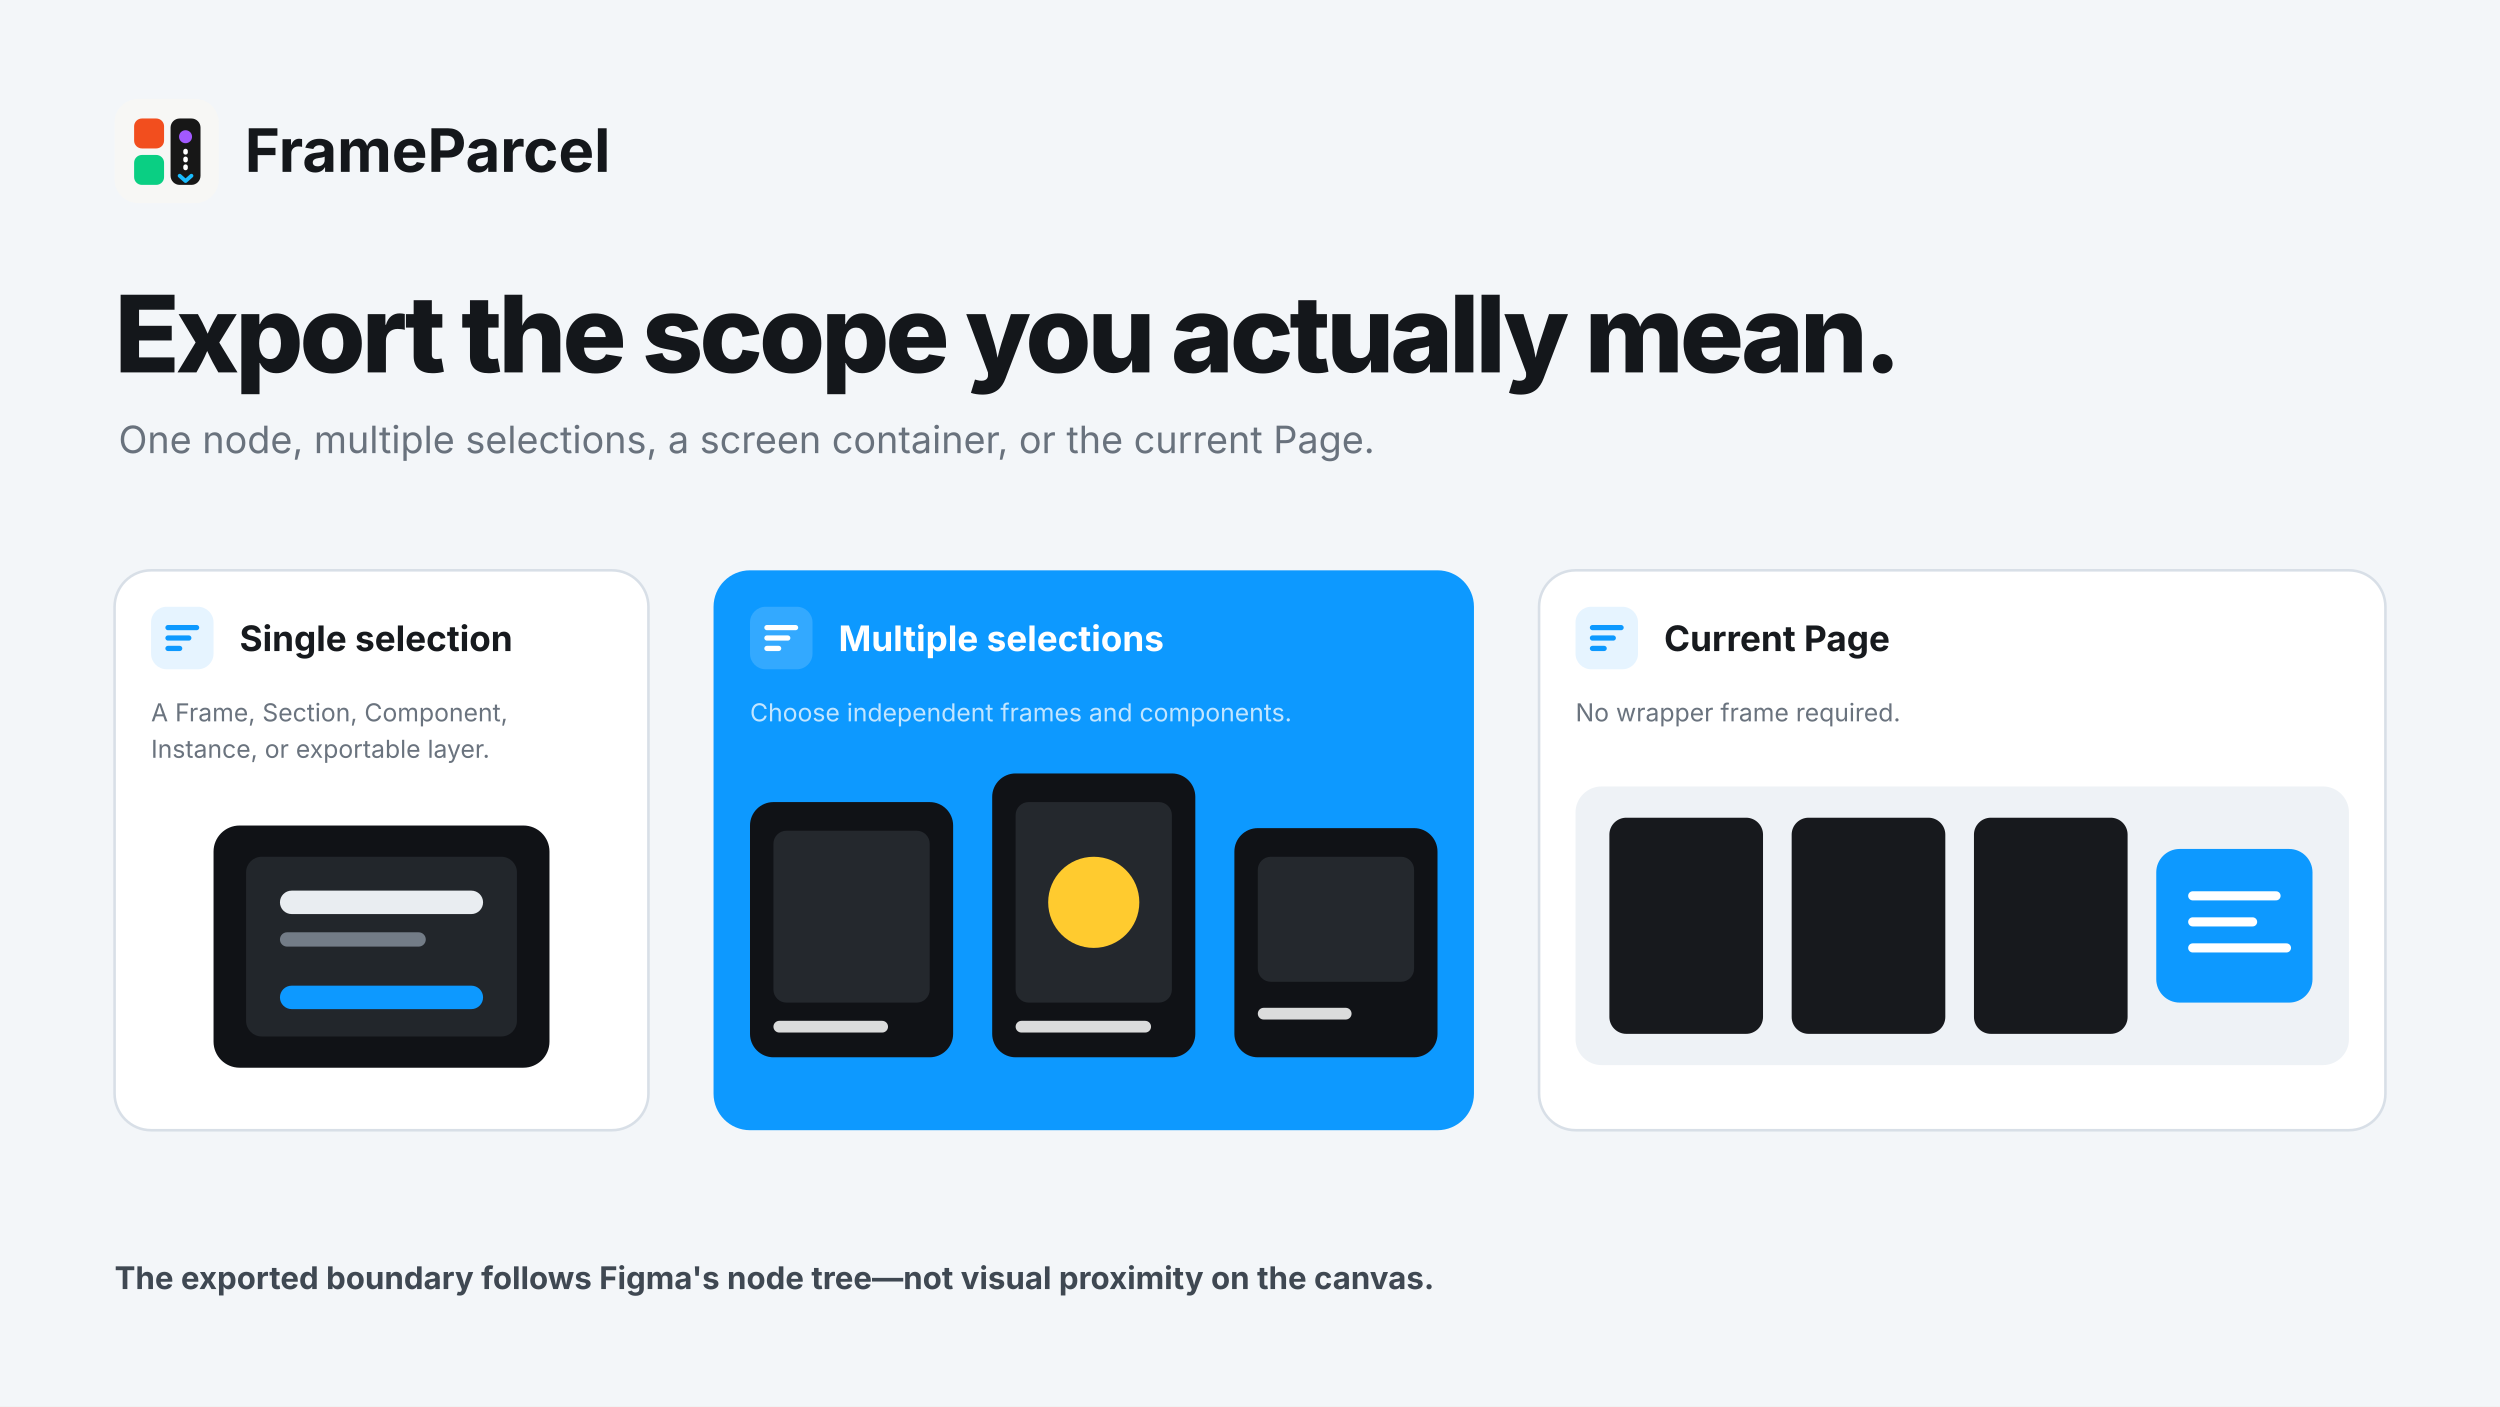
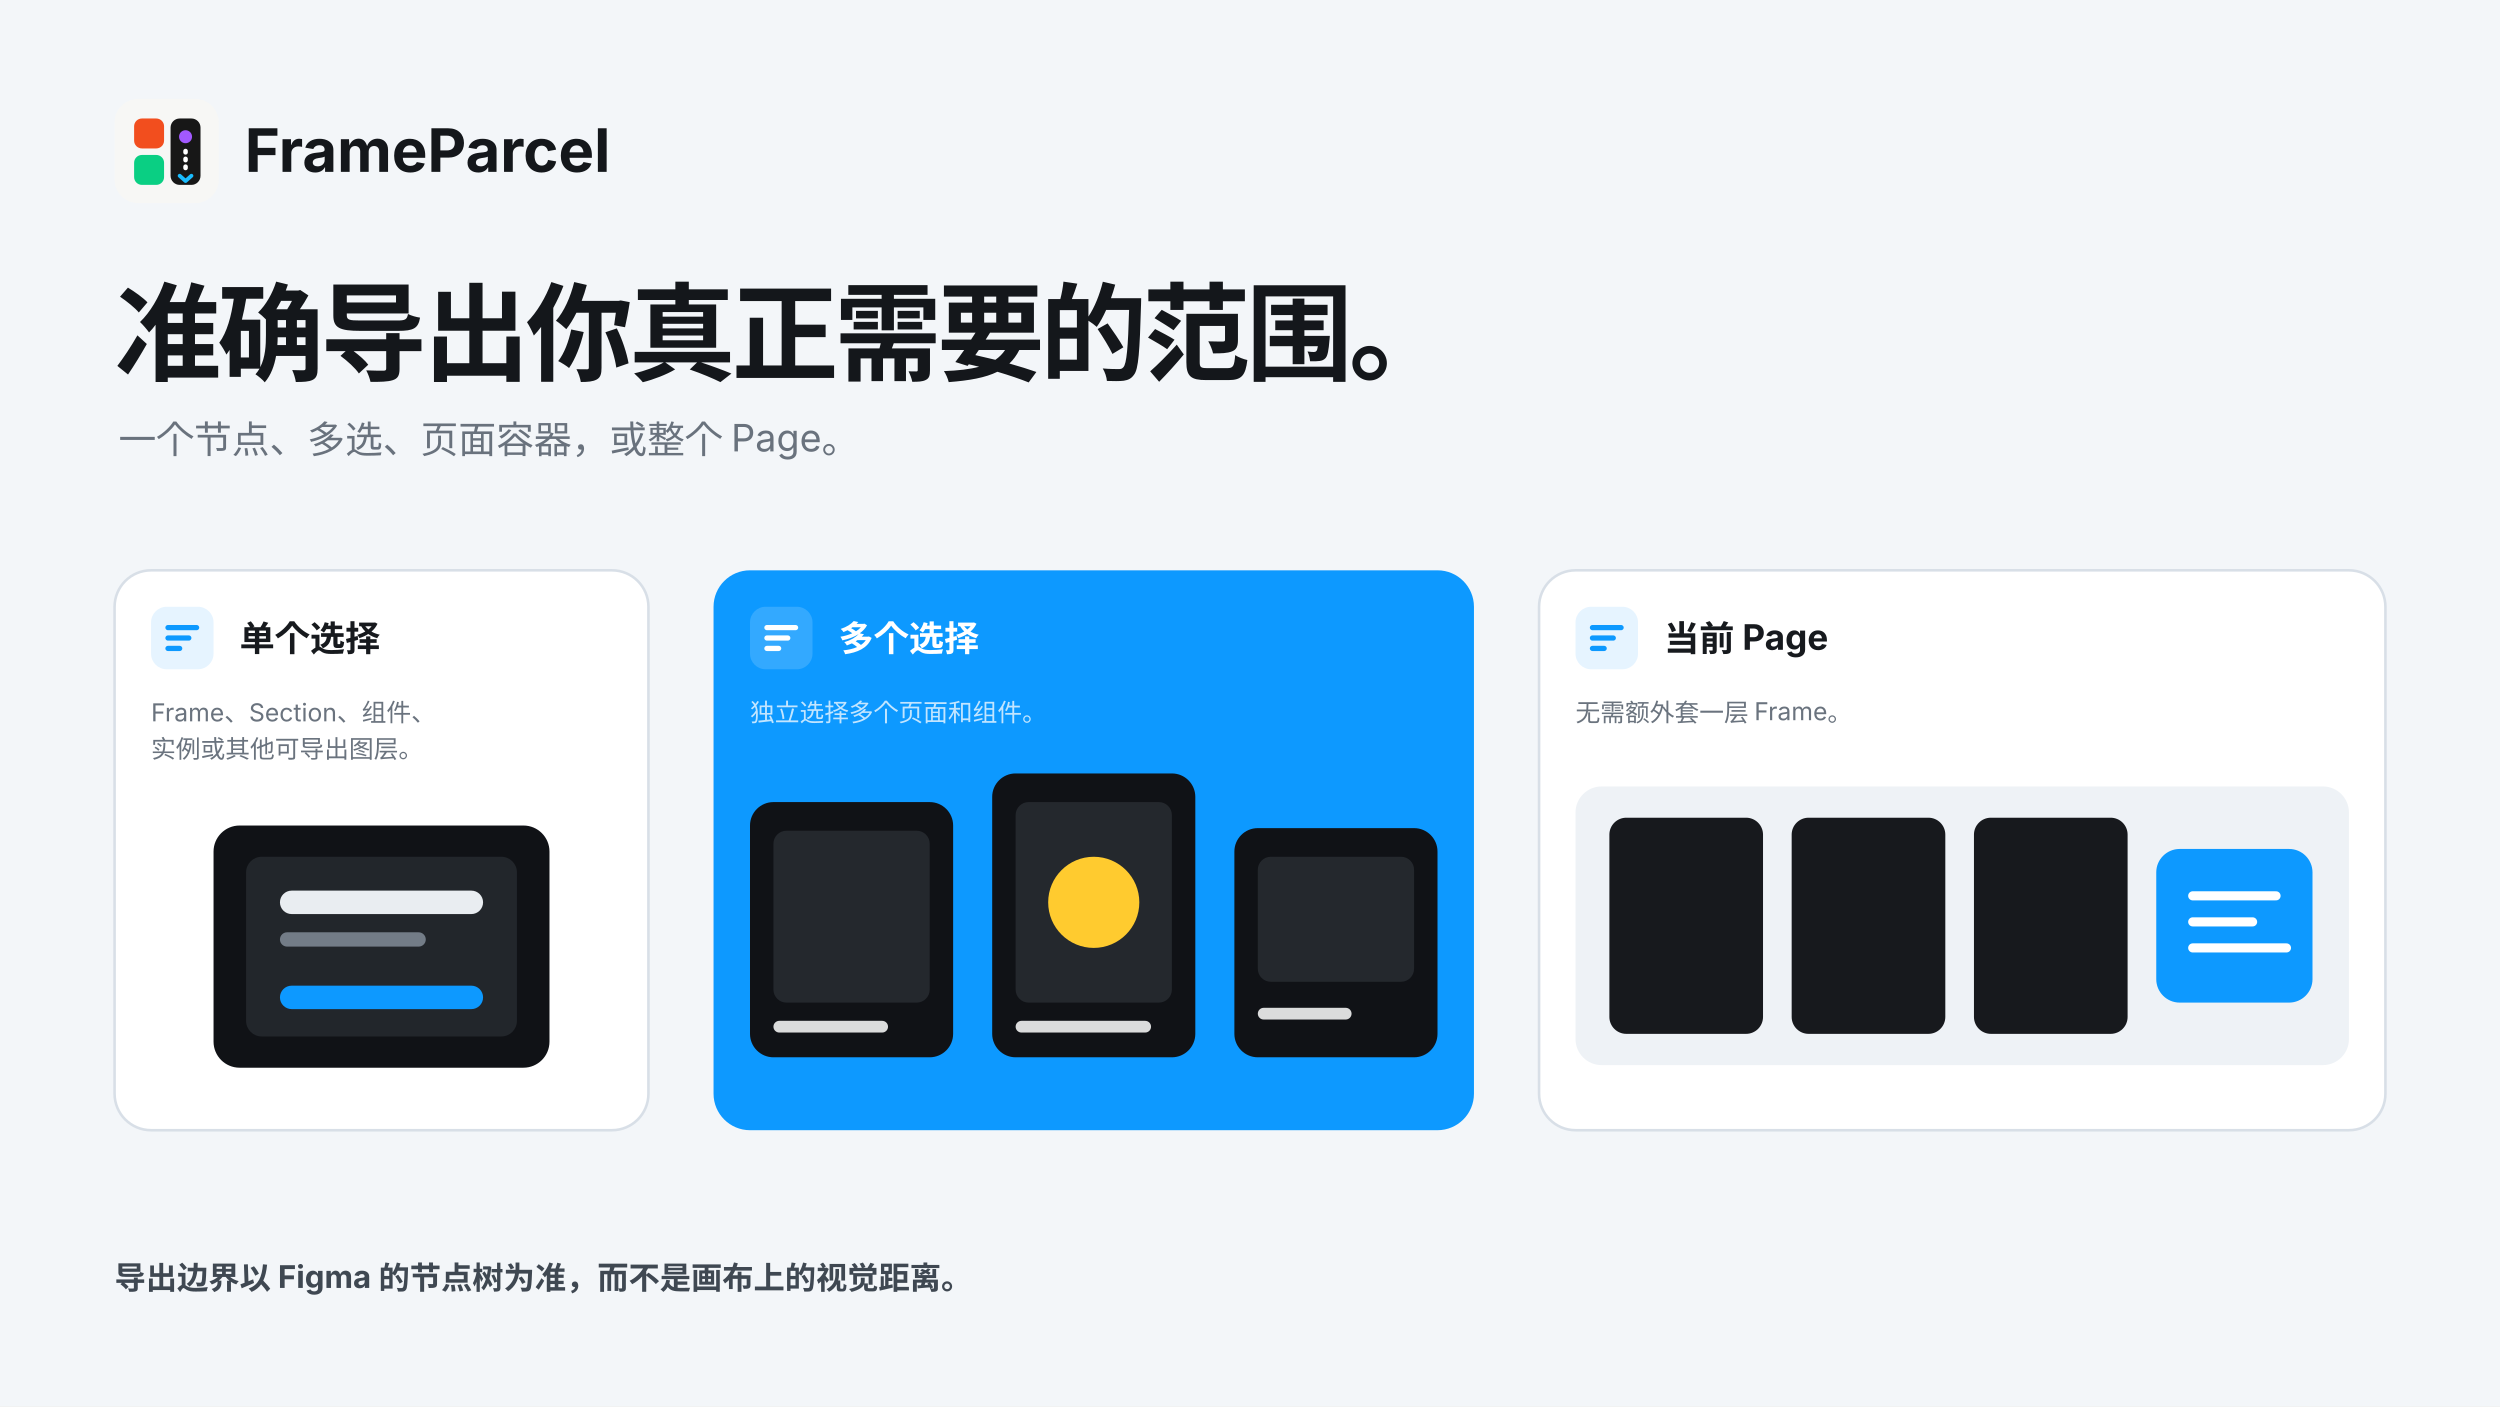
<svg xmlns="http://www.w3.org/2000/svg" width="1920" height="1080" viewBox="0 0 1920 1080" fill="none">
  <rect width="1920" height="1080" fill="#F3F6F9" />
  <rect x="88" y="76" width="80" height="80" rx="18" fill="#F7F7F5" />
  <rect x="103" y="91" width="23" height="23" rx="6" fill="#F24E1E" />
  <rect x="103" y="119" width="23" height="23" rx="6" fill="#0ACF83" />
  <rect x="131" y="91" width="23" height="51" rx="7" fill="#171717" />
  <circle cx="142.5" cy="105" r="5" fill="#A259FF" />
  <path d="M142.5 116V132" stroke="white" stroke-width="3.5" stroke-linecap="round" stroke-dasharray="1 5" />
  <path d="M138 135L142.5 139L147 135" stroke="#1ABCFE" stroke-width="3" stroke-linecap="round" stroke-linejoin="round" />
-   <text x="188" y="132" fill="#14171B" font-family="Inter, Arial, sans-serif" font-size="46" font-weight="750">FrameParcel</text>
-   <text x="88" y="286" fill="#14171B" font-family="Inter, Arial, sans-serif" font-size="82" font-weight="760" letter-spacing="-3">Export the scope you actually mean.</text>
-   <text x="91" y="348" fill="#69727D" font-family="Inter, Arial, sans-serif" font-size="29">One node, multiple selections, a screen container, or the current Page.</text>
+   <text x="188" y="132" fill="#14171B" font-family="PingFang SC, Inter, Arial, sans-serif" font-size="46" font-weight="750">FrameParcel</text>
+   <text x="88" y="286" fill="#14171B" font-family="PingFang SC, Inter, Arial, sans-serif" font-size="82" font-weight="760" letter-spacing="-3">准确导出你真正需要的范围。</text>
+   <text x="91" y="348" fill="#69727D" font-family="PingFang SC, Inter, Arial, sans-serif" font-size="29">一个节点、多选、页面容器，或整个 Page。</text>
  <g transform="translate(88 438)">
    <rect width="410" height="430" rx="28" fill="white" stroke="#D8DFE7" stroke-width="2" />
    <rect x="28" y="28" width="48" height="48" rx="12" fill="#E6F4FF" />
    <path d="M41 44H63M41 52H57M41 60H50" stroke="#0D99FF" stroke-width="4" stroke-linecap="round" />
-     <text x="96" y="62" fill="#171A1E" font-family="Inter, Arial, sans-serif" font-size="27" font-weight="700">Single selection</text>
-     <text x="28" y="116" fill="#6A737E" font-family="Inter, Arial, sans-serif" font-size="19">A Frame, Section, Component,</text>
-     <text x="28" y="144" fill="#6A737E" font-family="Inter, Arial, sans-serif" font-size="19">Instance, or exportable layer.</text>
+     <text x="96" y="62" fill="#171A1E" font-family="PingFang SC, Inter, Arial, sans-serif" font-size="27" font-weight="700">单个选择</text>
+     <text x="28" y="116" fill="#6A737E" font-family="PingFang SC, Inter, Arial, sans-serif" font-size="19">Frame、Section、组件、</text>
+     <text x="28" y="144" fill="#6A737E" font-family="PingFang SC, Inter, Arial, sans-serif" font-size="19">实例或其他可导出图层。</text>
    <rect x="76" y="196" width="258" height="186" rx="20" fill="#101216" />
    <rect x="101" y="220" width="208" height="138" rx="12" fill="#22262B" />
    <rect x="127" y="246" width="156" height="18" rx="9" fill="#E9EDF1" />
    <rect x="127" y="278" width="112" height="11" rx="5.5" fill="#737C87" />
    <rect x="127" y="319" width="156" height="18" rx="9" fill="#0D99FF" />
  </g>
  <g transform="translate(548 438)">
    <rect width="584" height="430" rx="28" fill="#0D99FF" />
    <rect x="28" y="28" width="48" height="48" rx="12" fill="white" fill-opacity=".16" />
    <path d="M41 44H63M41 52H57M41 60H50" stroke="white" stroke-width="4" stroke-linecap="round" />
-     <text x="96" y="62" fill="white" font-family="Inter, Arial, sans-serif" font-size="27" font-weight="700">Multiple selections</text>
-     <text x="28" y="116" fill="white" fill-opacity=".75" font-family="Inter, Arial, sans-serif" font-size="19">Choose independent frames and components.</text>
+     <text x="96" y="62" fill="white" font-family="PingFang SC, Inter, Arial, sans-serif" font-size="27" font-weight="700">多个选择</text>
+     <text x="28" y="116" fill="white" fill-opacity=".75" font-family="PingFang SC, Inter, Arial, sans-serif" font-size="19">独立选择多个页面和组件。</text>
    <g transform="translate(28 178)">
      <rect width="156" height="196" rx="18" fill="#101216" />
      <rect x="18" y="22" width="120" height="132" rx="10" fill="#24282D" />
      <rect x="18" y="168" width="88" height="9" rx="4.5" fill="white" fill-opacity=".85" />
    </g>
    <g transform="translate(214 156)">
      <rect width="156" height="218" rx="18" fill="#101216" />
      <rect x="18" y="22" width="120" height="154" rx="10" fill="#24282D" />
      <circle cx="78" cy="99" r="35" fill="#FFCB2F" />
      <rect x="18" y="190" width="104" height="9" rx="4.5" fill="white" fill-opacity=".85" />
    </g>
    <g transform="translate(400 198)">
      <rect width="156" height="176" rx="18" fill="#101216" />
      <rect x="18" y="22" width="120" height="96" rx="10" fill="#24282D" />
      <rect x="18" y="138" width="72" height="9" rx="4.5" fill="white" fill-opacity=".85" />
    </g>
  </g>
  <g transform="translate(1182 438)">
    <rect width="650" height="430" rx="28" fill="white" stroke="#D8DFE7" stroke-width="2" />
    <rect x="28" y="28" width="48" height="48" rx="12" fill="#E6F4FF" />
    <path d="M41 44H63M41 52H57M41 60H50" stroke="#0D99FF" stroke-width="4" stroke-linecap="round" />
-     <text x="96" y="62" fill="#171A1E" font-family="Inter, Arial, sans-serif" font-size="27" font-weight="700">Current Page</text>
-     <text x="28" y="116" fill="#6A737E" font-family="Inter, Arial, sans-serif" font-size="19">No wrapper frame required.</text>
+     <text x="96" y="62" fill="#171A1E" font-family="PingFang SC, Inter, Arial, sans-serif" font-size="27" font-weight="700">当前 Page</text>
+     <text x="28" y="116" fill="#6A737E" font-family="PingFang SC, Inter, Arial, sans-serif" font-size="19">无需额外套一层 Frame。</text>
    <rect x="28" y="166" width="594" height="214" rx="20" fill="#EEF2F6" />
    <rect x="54" y="190" width="118" height="166" rx="13" fill="#17191D" />
    <rect x="194" y="190" width="118" height="166" rx="13" fill="#17191D" />
    <rect x="334" y="190" width="118" height="166" rx="13" fill="#17191D" />
    <rect x="474" y="214" width="120" height="118" rx="18" fill="#0D99FF" />
    <path d="M502 250H566M502 270H548M502 290H574" stroke="white" stroke-width="7" stroke-linecap="round" />
  </g>
-   <text x="88" y="990" fill="#3F4852" font-family="Inter, Arial, sans-serif" font-size="24" font-weight="650">The exported boundary follows Figma's node tree—not visual proximity on the canvas.</text>
+   <text x="88" y="990" fill="#3F4852" font-family="PingFang SC, Inter, Arial, sans-serif" font-size="24" font-weight="650">导出边界以 Figma 的节点树为准，而不是画布上的视觉距离。</text>
</svg>
